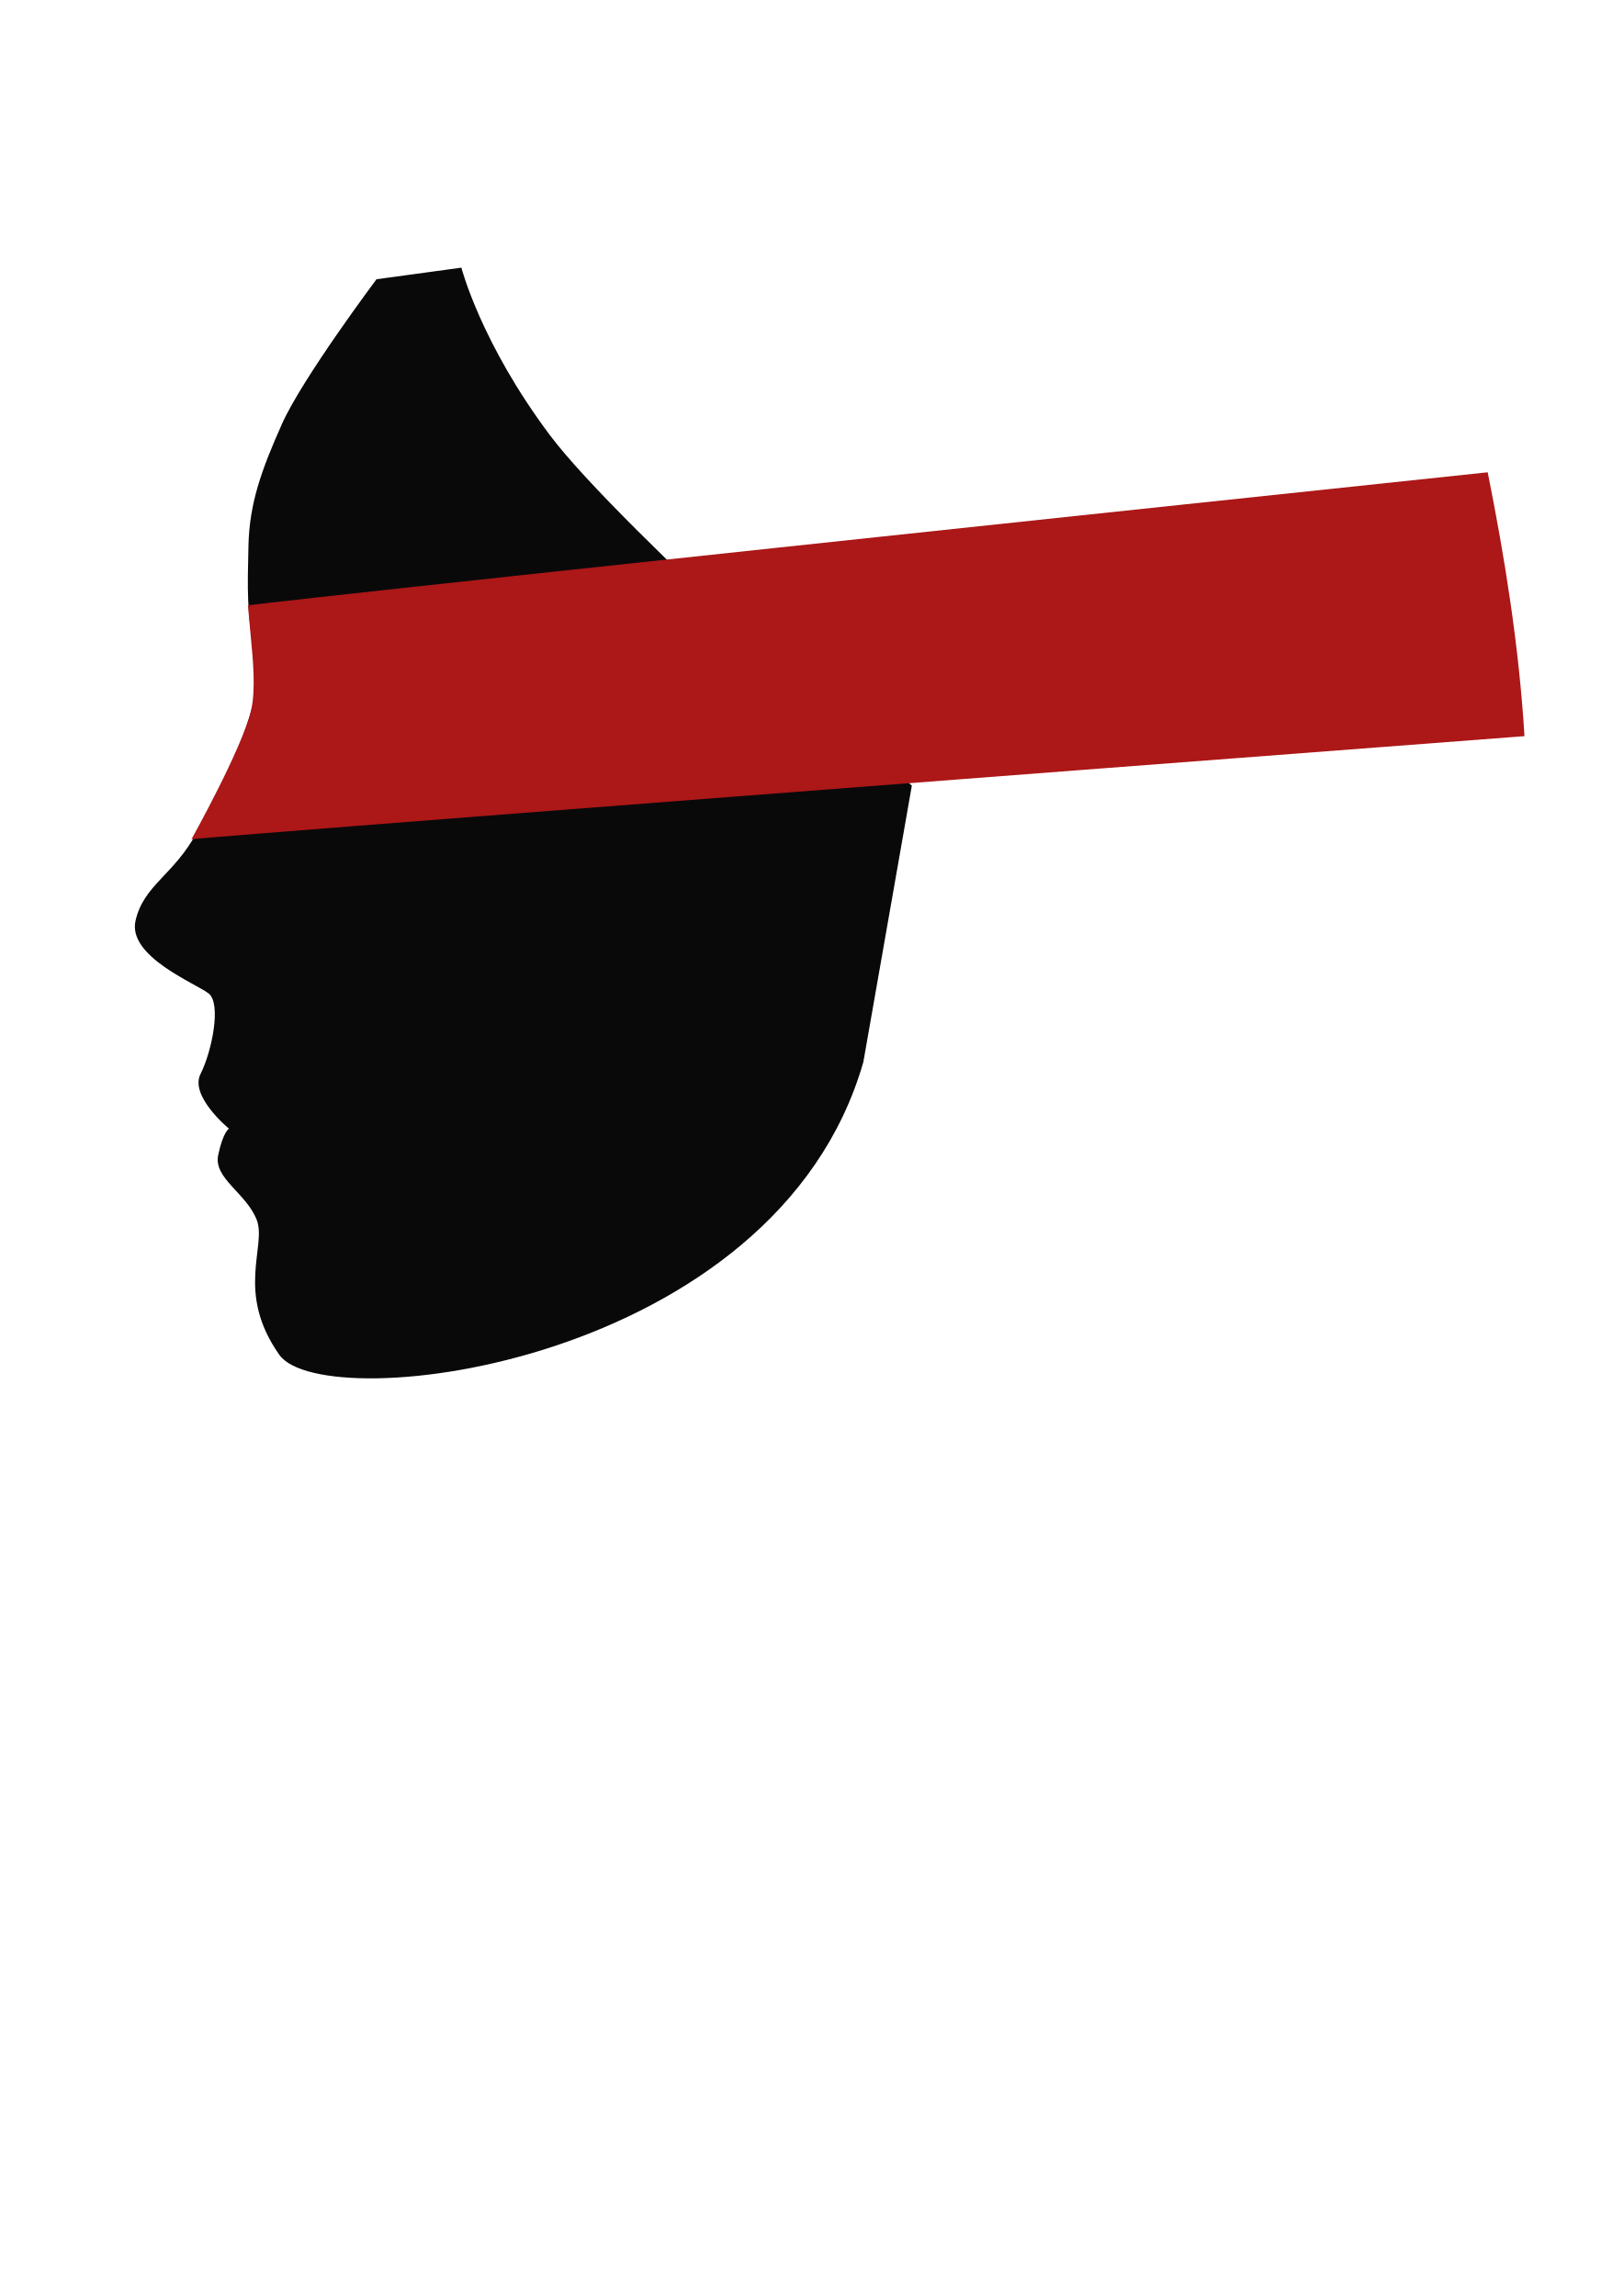
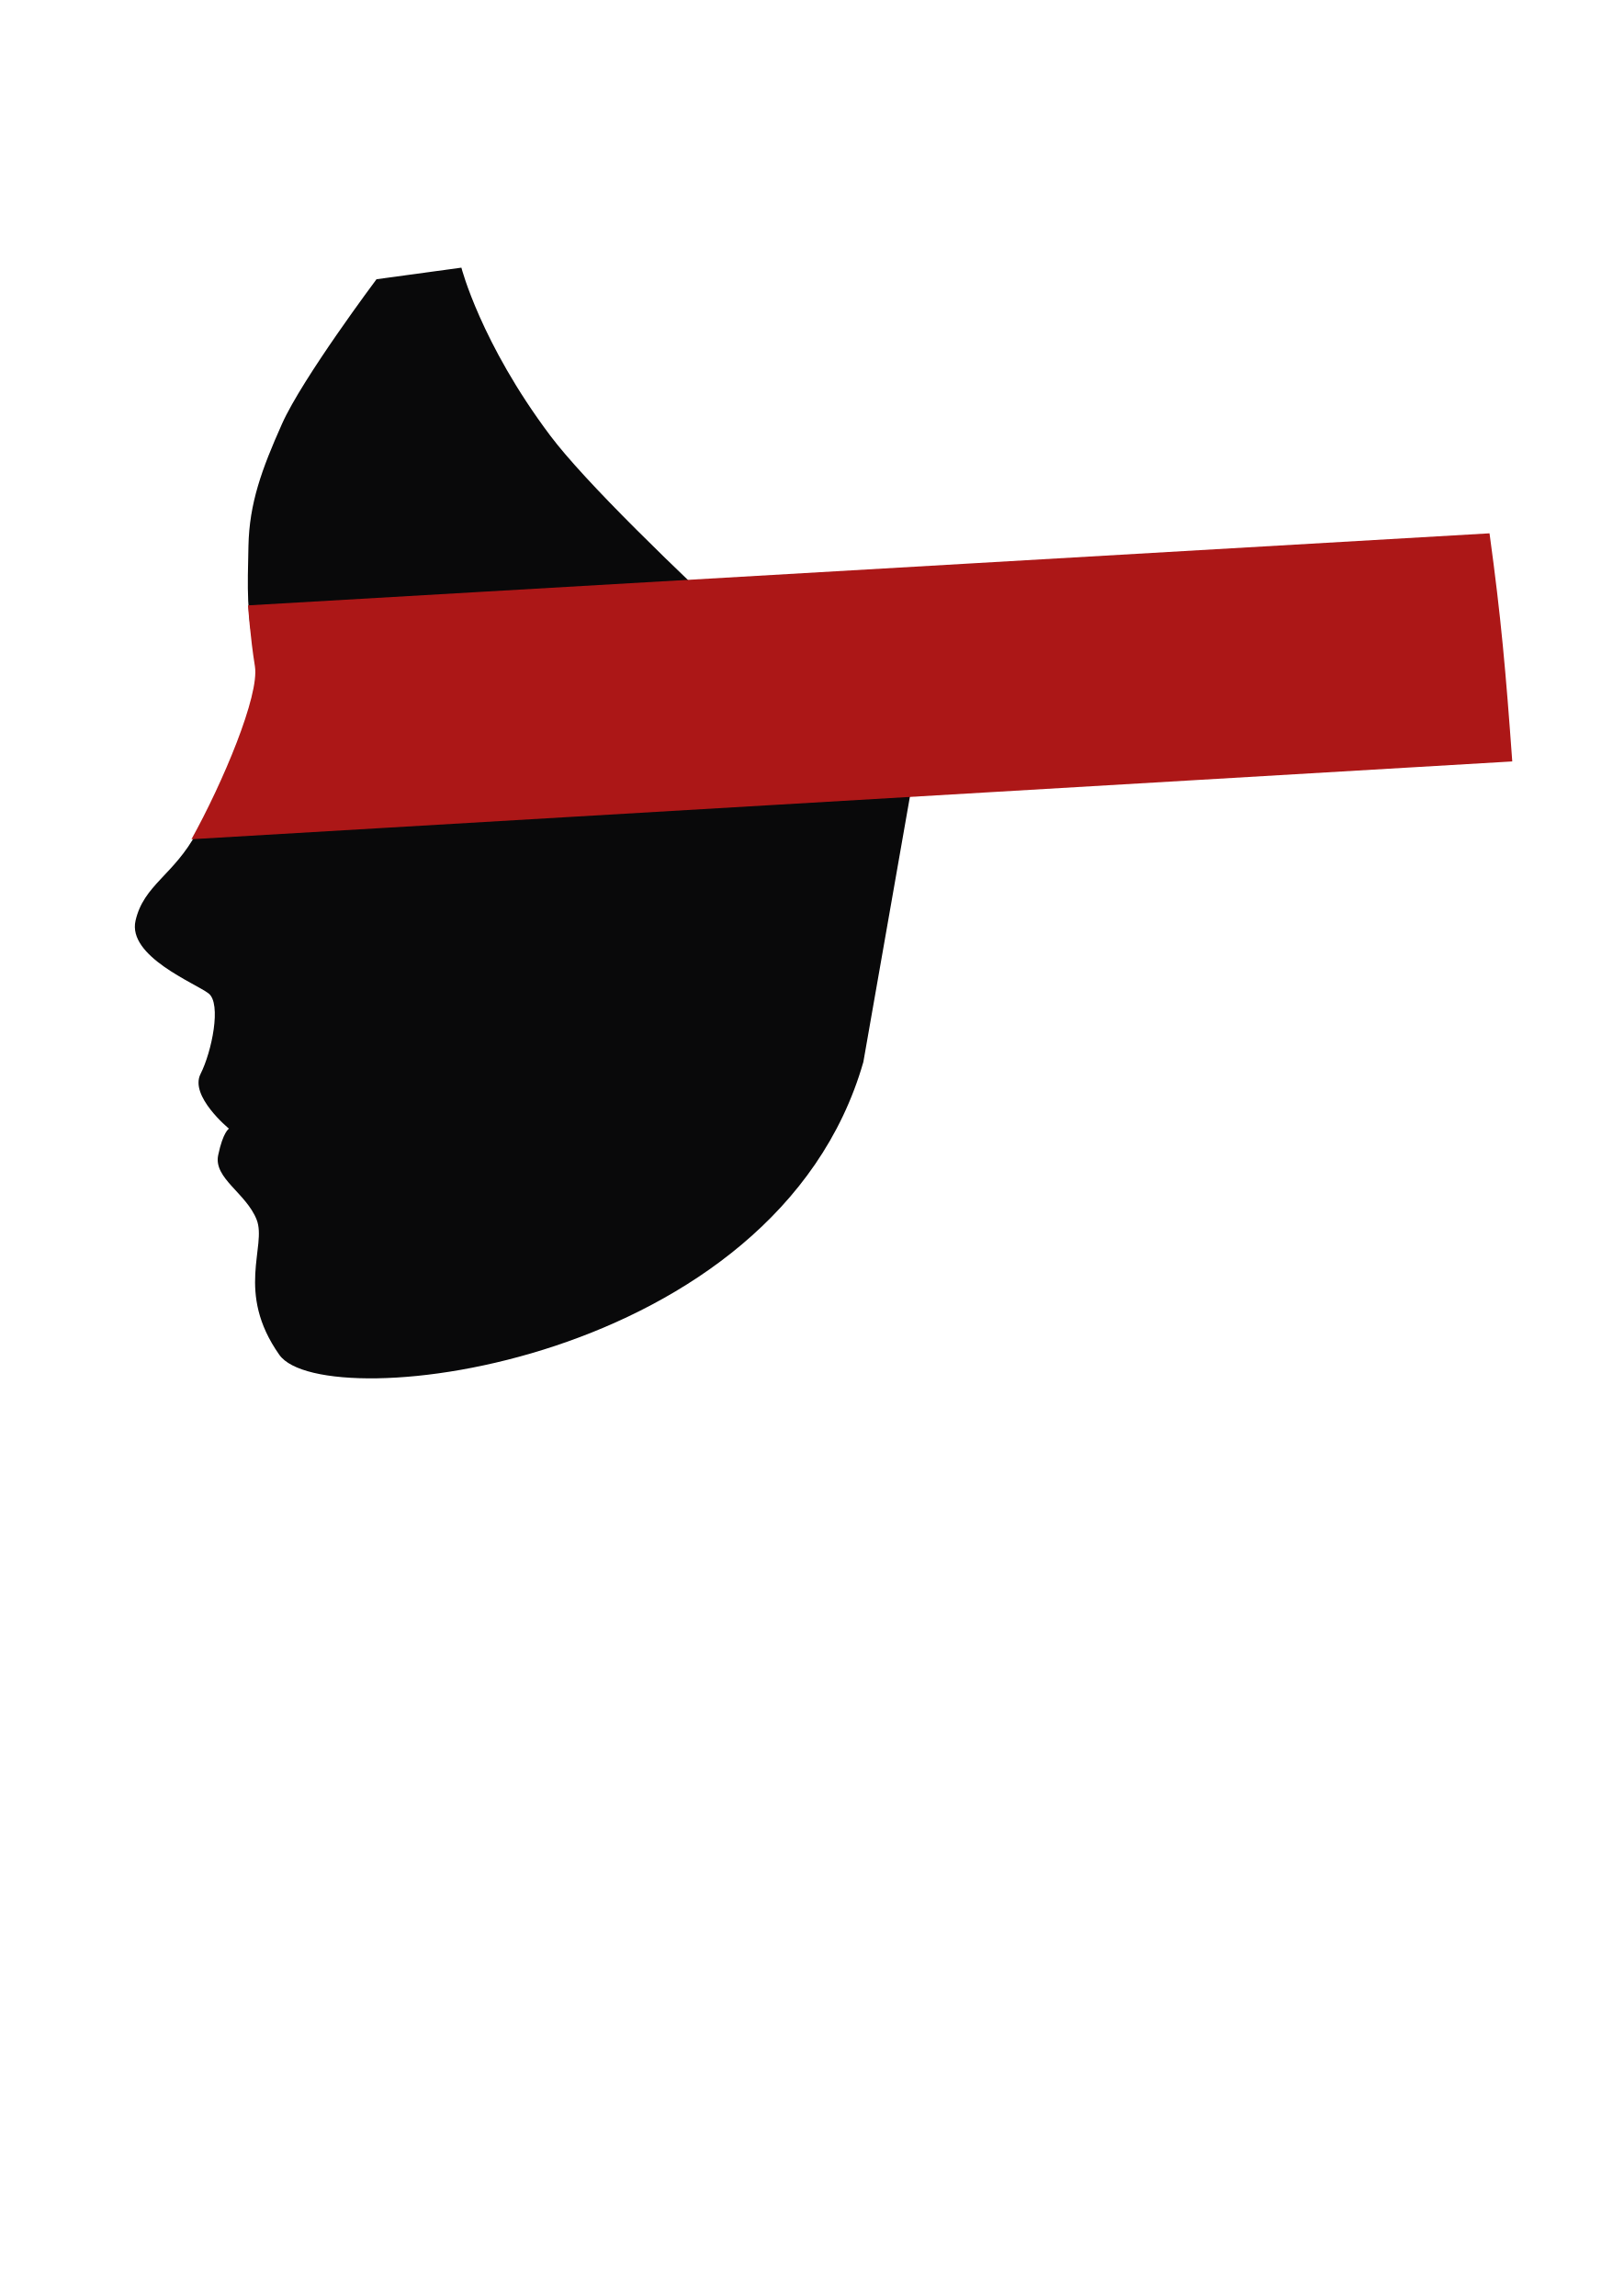
<svg xmlns="http://www.w3.org/2000/svg" width="clamp(48px, 8vw, 320px)" height="auto" viewBox="0 0 210 297">
-   <path fill="#ffffffff" d="M 32.73,30.133 C 7.23,92.159 11.025,156.51 11.025,221.984 l 82.329,-23.202 5.489,40.915 -27.867,56.442 127.823,-71.955 c -19.225,-8.541 -27.16,-10.95 -30.465,-40.664 l 27.307,-5.446 c 3.568,-26.773 4.036,-55.058 1.503,-82.579 C 196.075,83.881 194.472,72.402 192.341,61.229 191.317,55.859 190.172,50.56 188.905,45.351 171.901,11.217 150.924,3.772 115.308,1.442 82.38,1.782 57.259,9.21 32.73,30.133 Z" />
+   <path fill="#ffffffff" d="M 32.73,30.133 C 7.23,92.159 10.977,156.594 10.977,222.068 l 82.532,-22.114 5.332,39.744 -27.867,56.442 127.823,-71.955 c -19.225,-8.541 -27.558,-14.46 -30.862,-44.174 l 27.859,-7.465 C 198.17,124.963 196.404,54.879 182.427,34.913 168.449,14.948 150.924,3.772 115.308,1.442 82.38,1.782 57.259,9.21 32.73,30.133 Z" />
  <path fill="#09090a" d="m 36.133,175.263 c -5.742,-8.133 -1.588,-14.055 -2.94,-17.493 -1.352,-3.439 -5.599,-5.355 -4.974,-8.348 0.625,-2.993 1.392,-3.425 1.392,-3.425 0,0 -5.128,-4.206 -3.676,-7.072 1.452,-2.866 2.743,-9.105 1.041,-10.42 -1.701,-1.315 -10.511,-4.785 -9.445,-9.42 1.066,-4.635 4.967,-5.886 7.937,-11.428 2.969,-5.542 8.849,-16.265 7.613,-22.395 C 31.845,79.134 32.018,76.187 32.132,70.64 32.245,65.093 33.843,60.728 36.472,54.831 39.1,48.935 48.696,36.12 48.696,36.12 L 59.674,34.623 c 0,0 2.504,9.753 11.476,21.705 8.972,11.952 46.782,45.297 46.782,45.297 l -6.271,35.752 c -11.247,39.238 -69.785,46.019 -75.527,37.886 z" />
-   <path fill="#ac1717" d="m 24.762,108.559 c 0,0 -1.652,-0.068 172.406,-13.334 -0.709,-11.615 -2.537,-23.05 -4.758,-34.132 C 32.822,77.97 32.076,78.308 32.076,78.308 c 0,0 0.103,1.463 0.353,4.01 0.28,2.854 0.679,6.954 0.032,9.62 -1.224,5.044 -7.7,16.622 -7.7,16.622 z" />
+   <path fill="#ac1717" d="M 24.762,108.559 195.587,98.496 C 194.74,86.78 194.139,79.887 192.646,68.988 L 32.076,78.308 c 0,0 0.287,4.105 0.893,7.879 0.606,3.774 -4.152,15.057 -8.207,22.372 z" />
</svg>
